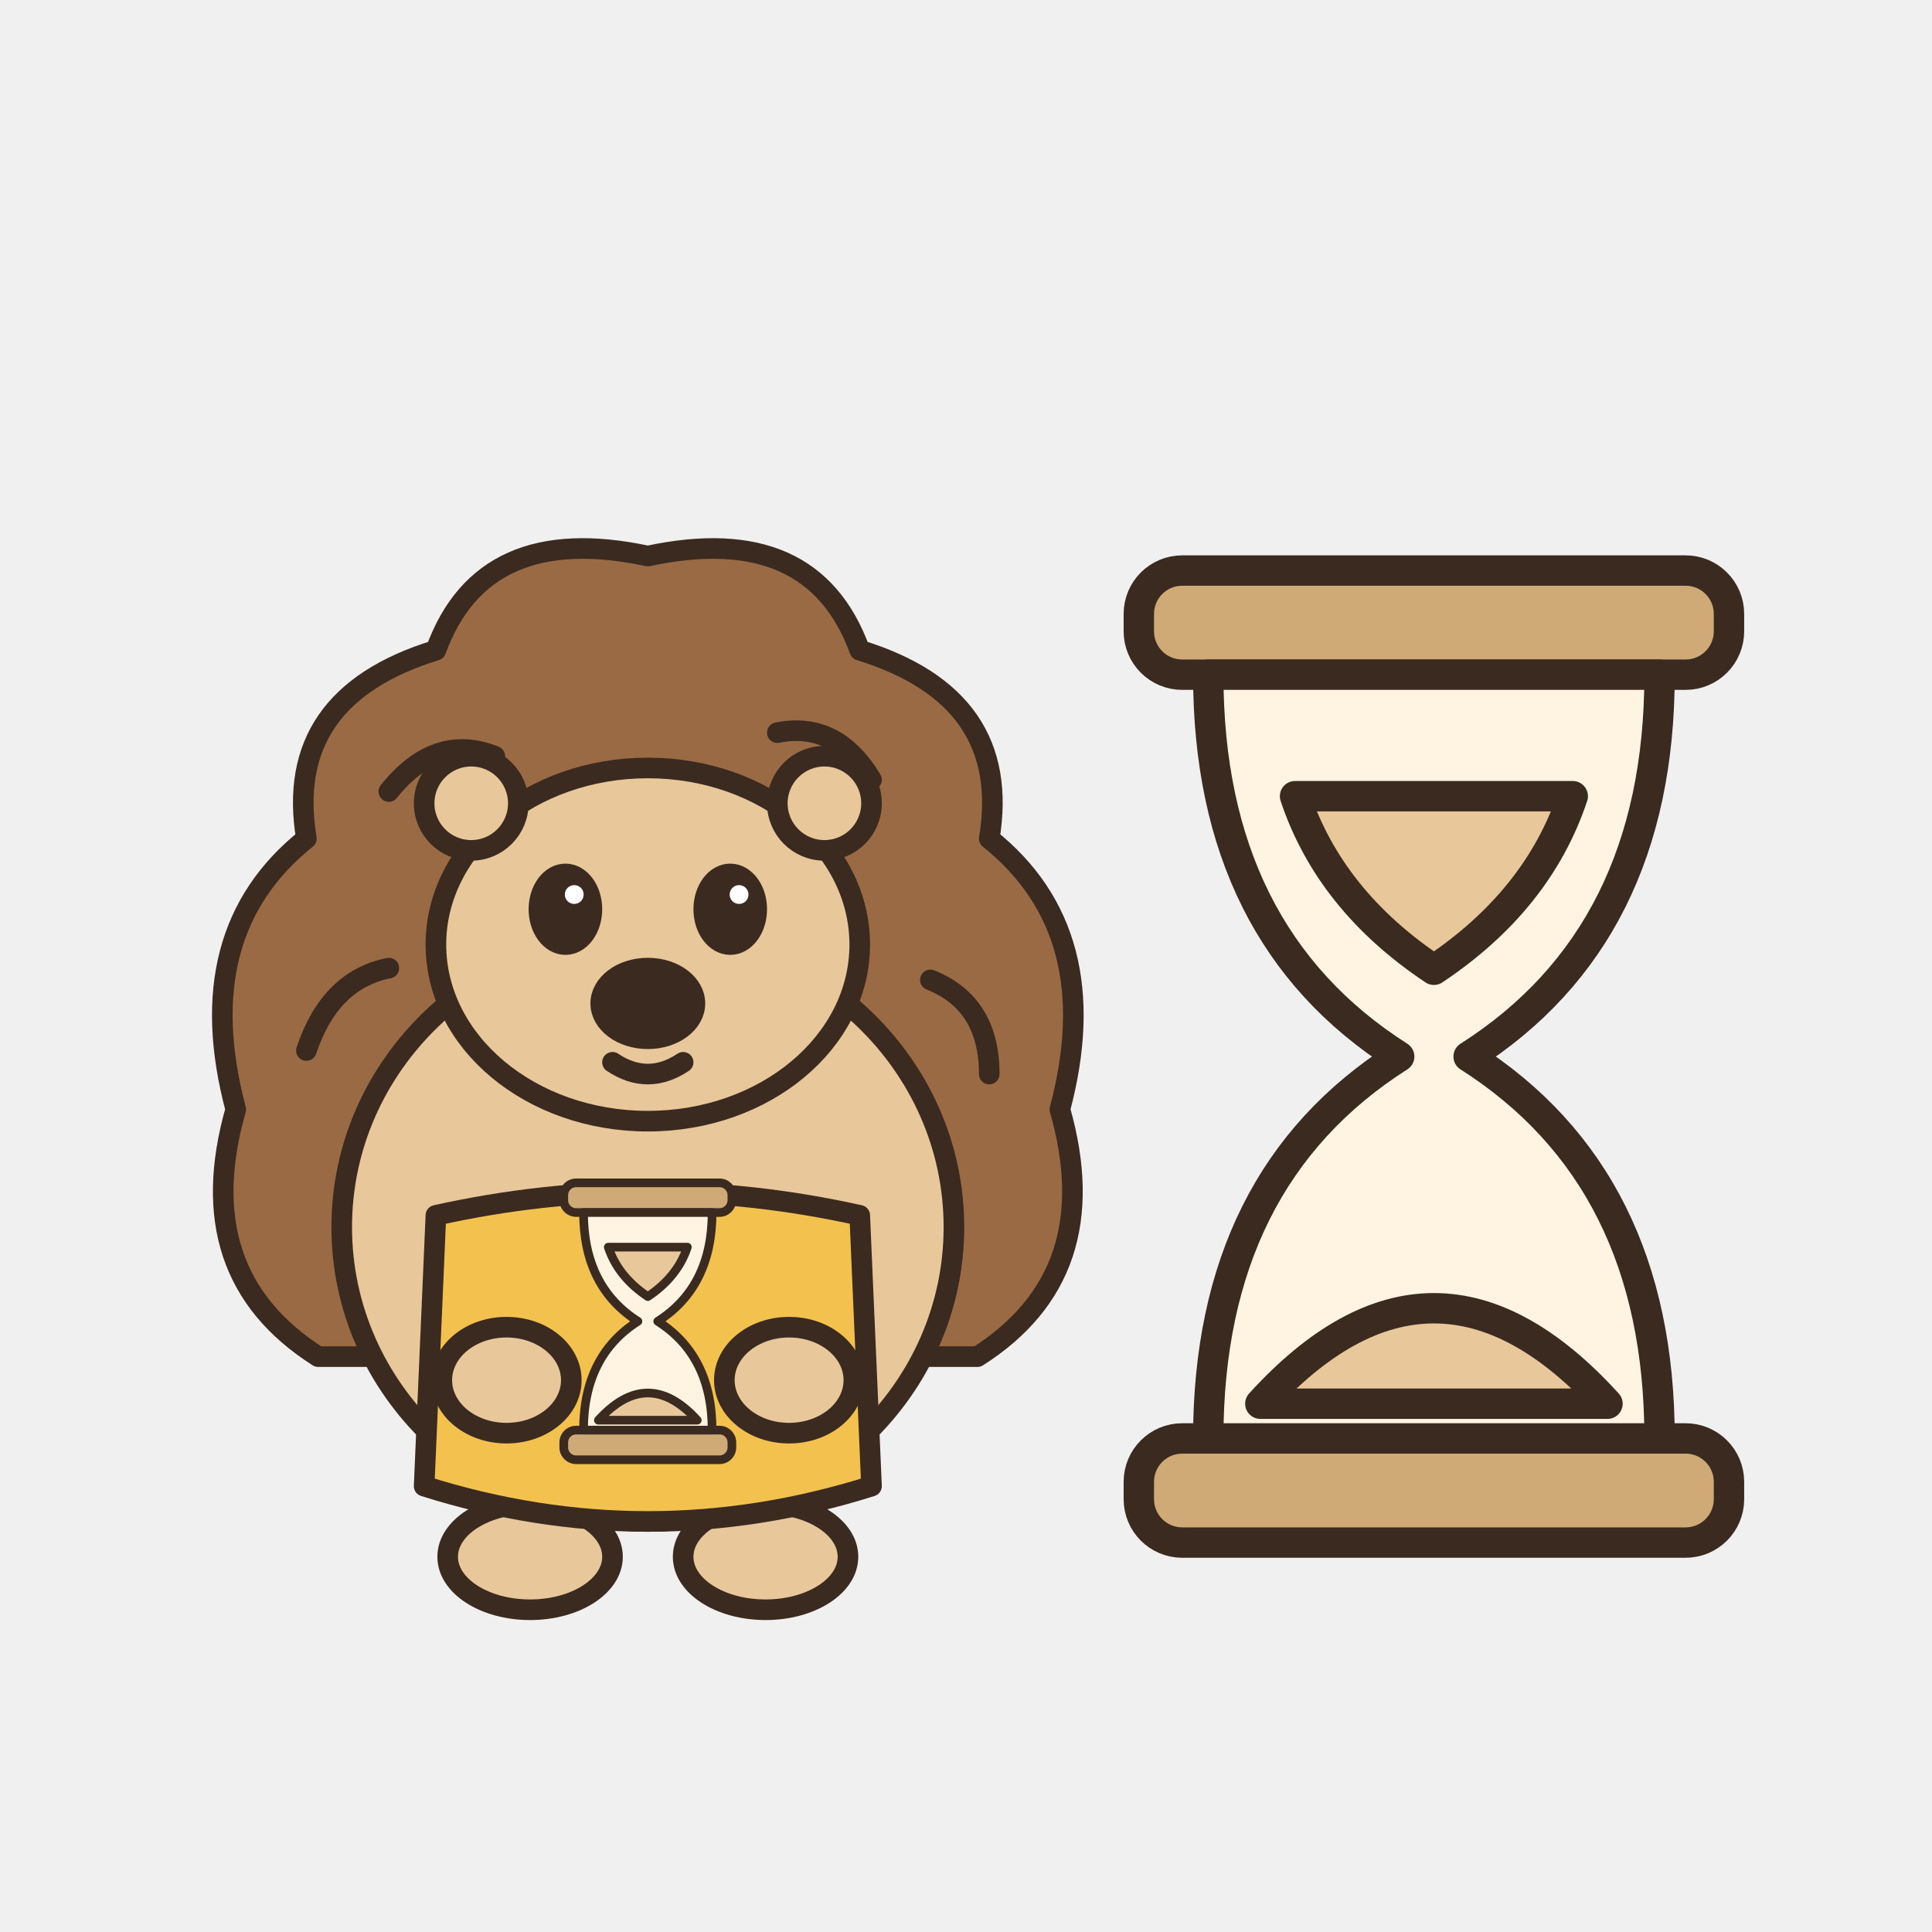
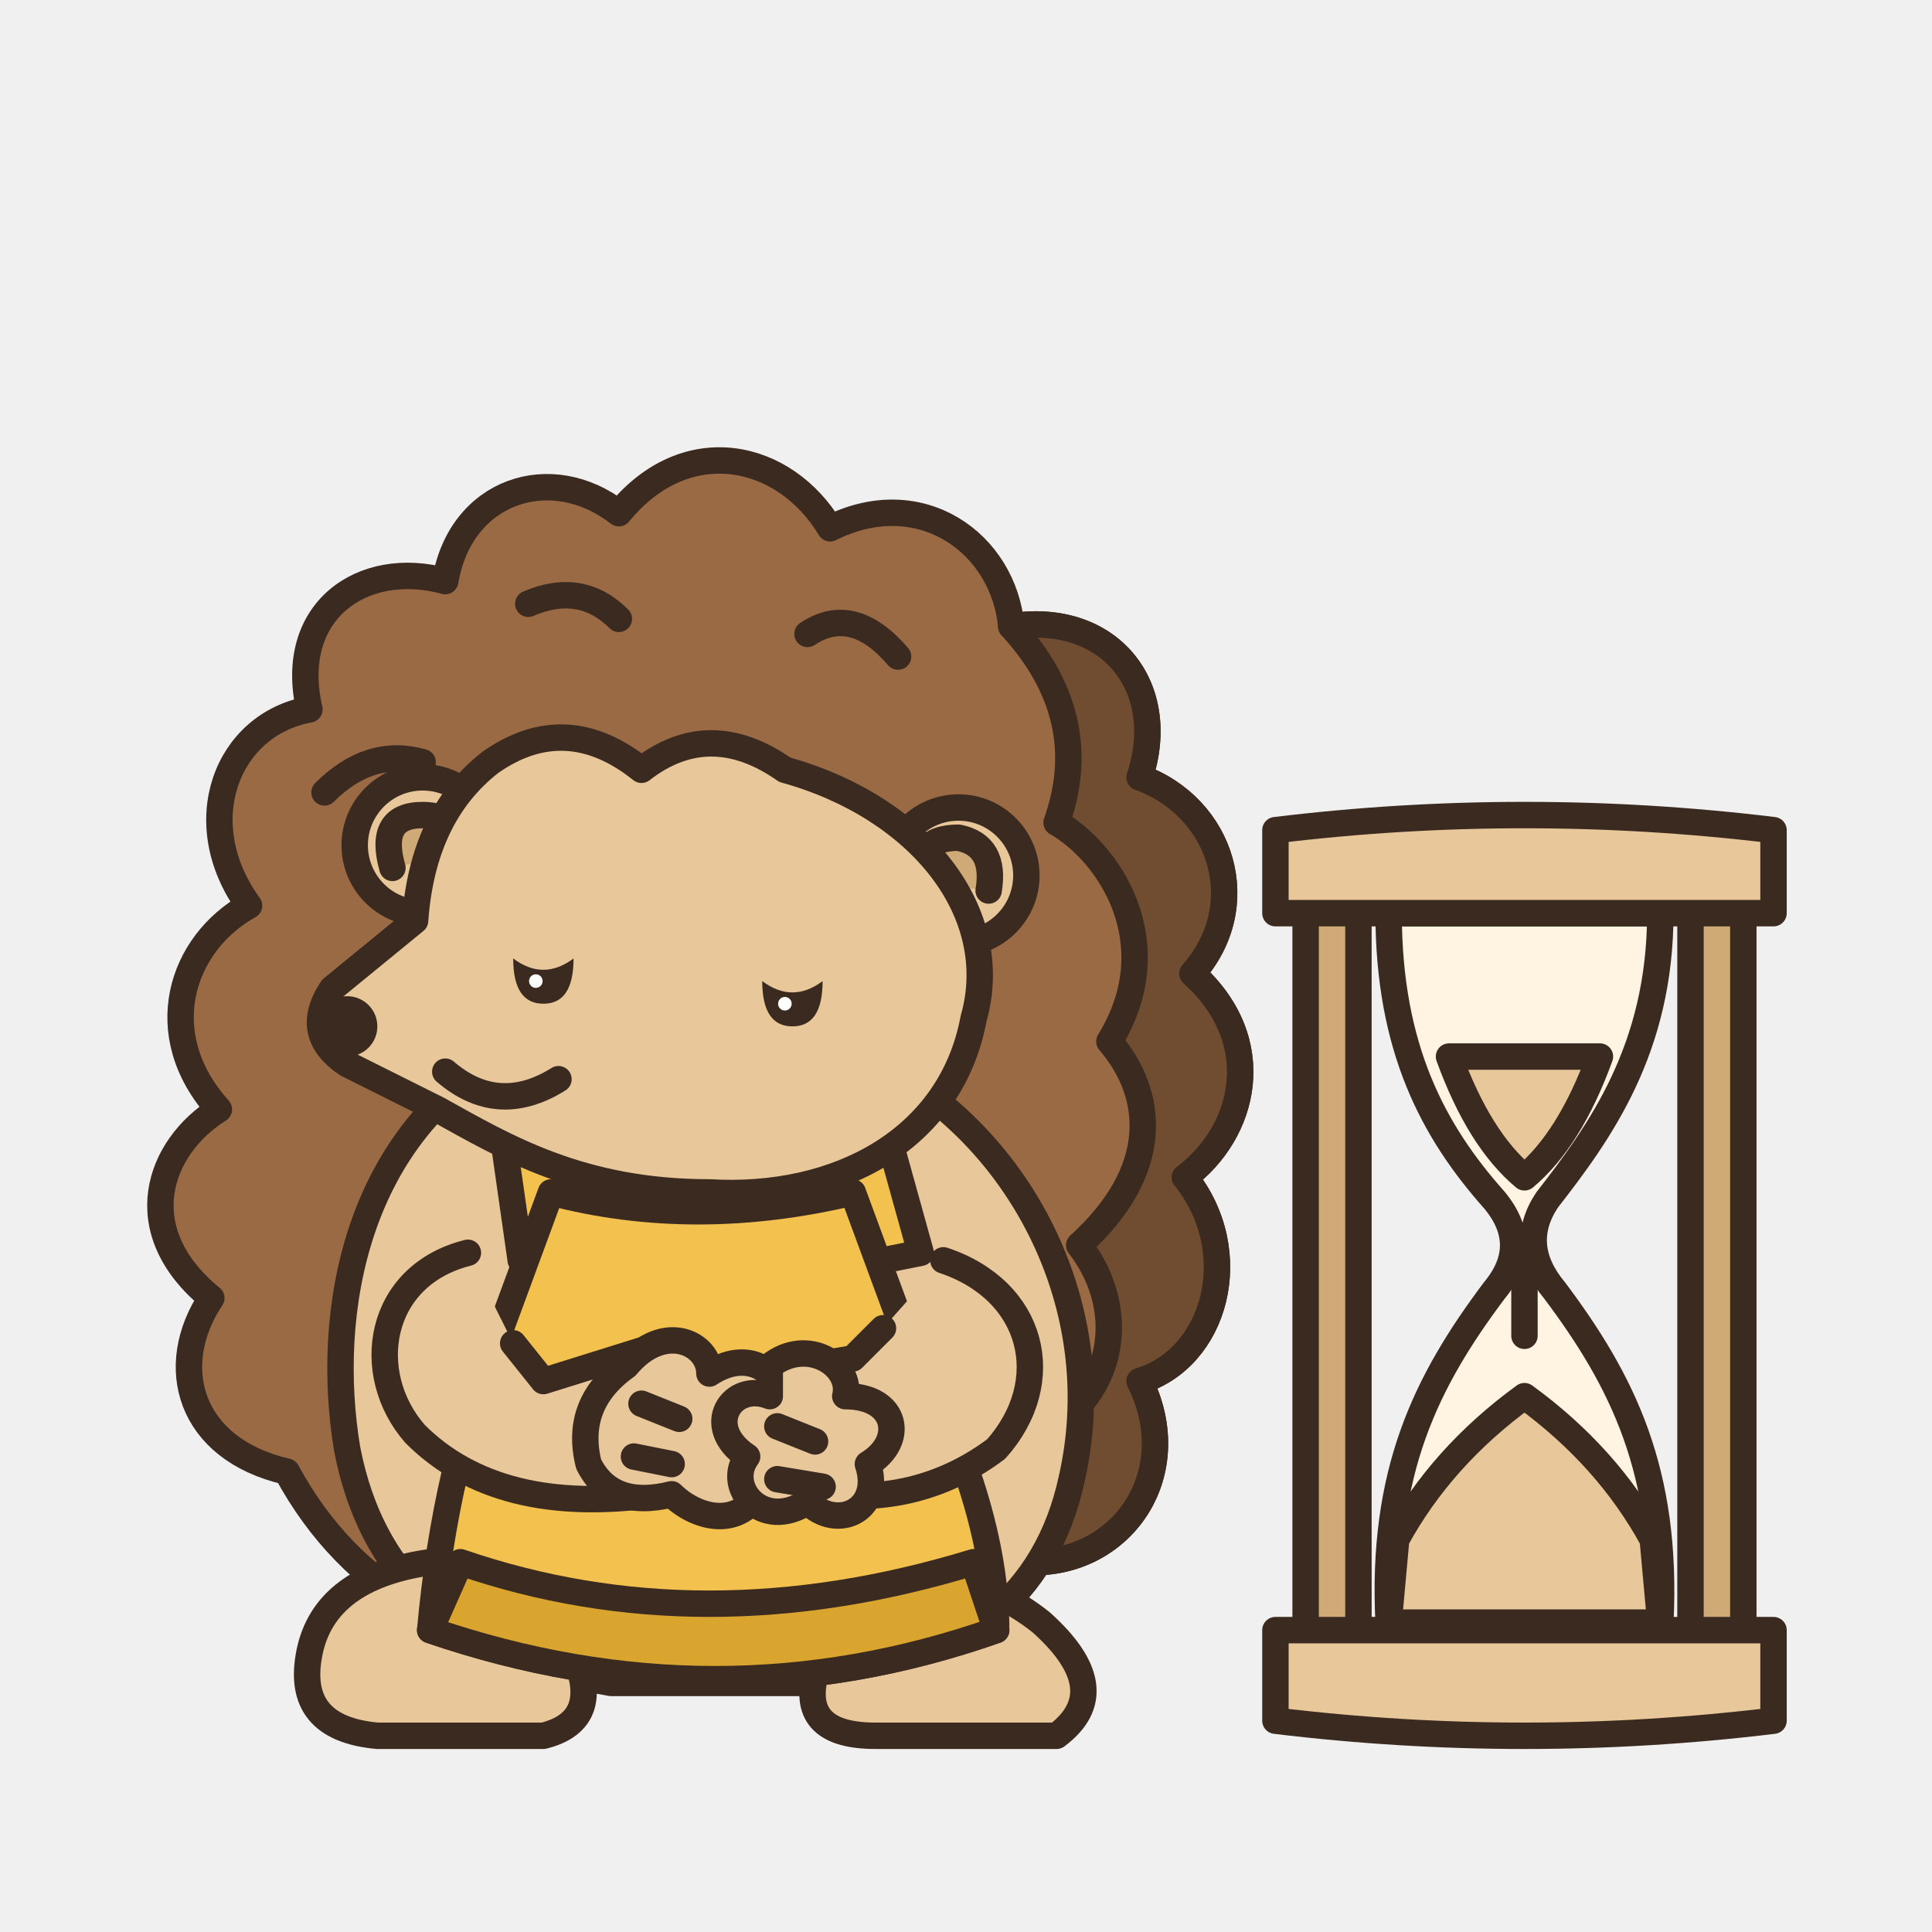
<svg xmlns="http://www.w3.org/2000/svg" viewBox="0 0 256 256">
-   <g stroke="#3B2A20" stroke-width="3.5" stroke-linecap="round" stroke-linejoin="round">
-     <g transform="translate(-14 30) scale(0.78)">
-       <ellipse cx="108" cy="226" rx="14" ry="9" fill="#E8C79A" />
-       <ellipse cx="148" cy="226" rx="14" ry="9" fill="#E8C79A" />
-       <path d="M58 150 Q50 120 70 104 Q66 80 92 72 Q100 50 128 56 Q156 50 164 72 Q190 80 186 104 Q206 120 198 150 Q206 178 184 192 L72 192 Q50 178 58 150 Z" fill="#9A6A44" />
-       <path d="M84 96 q8 -10 18 -6 M150 86 q10 -2 16 8 M70 140 q4 -12 14 -14 M176 128 q10 4 10 16" fill="none" />
-       <ellipse cx="128" cy="170" rx="52" ry="50" fill="#E8C79A" />
-       <path d="M92 168 Q128 160 164 168 L166 214 Q128 226 90 214 Z" fill="#F2C14E" />
-       <ellipse cx="128" cy="122" rx="36" ry="30" fill="#E8C79A" />
-       <ellipse cx="128" cy="132" rx="8" ry="6" fill="#3B2A20" />
-       <ellipse cx="114" cy="116" rx="4.5" ry="6" fill="#3B2A20" />
-       <circle cx="115.5" cy="113.5" r="1.6" fill="#FFFFFF" stroke="none" />
-       <ellipse cx="142" cy="116" rx="4.5" ry="6" fill="#3B2A20" />
-       <circle cx="143.5" cy="113.5" r="1.6" fill="#FFFFFF" stroke="none" />
-       <path d="M122 142 Q128 146 134 142" fill="none" />
-       <circle cx="98" cy="98" r="8" fill="#E8C79A" />
-       <circle cx="158" cy="98" r="8" fill="#E8C79A" />
-       <g transform="translate(128 186) scale(0.42)">
-         <rect x="-34" y="-56" width="68" height="12" rx="5" fill="#CFA976" />
-         <rect x="-34" y="44" width="68" height="12" rx="5" fill="#CFA976" />
-         <path d="M-26 -44 L26 -44 Q26 -14 4 0 Q26 14 26 44 L-26 44 Q-26 14 -4 0 Q-26 -14 -26 -44 Z" fill="#FFF4E2" />
-         <path d="M-16 -30 L16 -30 Q12 -18 0 -10 Q-12 -18 -16 -30 Z" fill="#E8C79A" />
-         <path d="M-20 40 Q0 18 20 40 Z" fill="#E8C79A" />
-       </g>
-       <ellipse cx="104" cy="196" rx="11" ry="9" fill="#E8C79A" />
-       <ellipse cx="152" cy="196" rx="11" ry="9" fill="#E8C79A" />
+   <g id="waiting" stroke="#3B2A20" stroke-width="3.5" stroke-linecap="round" stroke-linejoin="round">
+     <g id="spines">
+       <path d="M38 195 C25 192 22 181 28 172 C17 163 21 152 29 147 C20 137 24 125 33 120 C25 109 30 96 41 94 C38 81 48 74 59 77 C61 65 73 61 82 68 C91 57 104 60 110 70 C122 64 133 72 134 83 C147 81 155 91 151 103 C162 107 166 120 158 129 C168 138 165 150 157 156 C165 166 161 180 151 183 C157 195 149 207 137 207 Q115 224 83 220 Q51 219 38 195 Z" fill="#9A6A44" />
+       <path d="M134 83 C147 81 155 91 151 103 C162 107 166 120 158 129 C168 138 165 150 157 156 C165 166 161 180 151 183 C157 195 149 207 137 207 Q124 219 107 220 Q130 208 134 192 C148 187 150 174 143 165 C154 155 153 145 147 138 C155 125 147 113 140 109 Q145 95 134 83 Z" fill="#704D31" />
+       <path d="M43 105 Q49 99 56 101 M70 80 Q77 77 82 82 M107 84 Q113 80 119 87" fill="none" />
    </g>
-     <g transform="translate(190 140) scale(1.15)">
-       <rect x="-34" y="-56" width="68" height="12" rx="5" fill="#CFA976" />
-       <rect x="-34" y="44" width="68" height="12" rx="5" fill="#CFA976" />
-       <path d="M-26 -44 L26 -44 Q26 -14 4 0 Q26 14 26 44 L-26 44 Q-26 14 -4 0 Q-26 -14 -26 -44 Z" fill="#FFF4E2" />
-       <path d="M-16 -30 L16 -30 Q12 -18 0 -10 Q-12 -18 -16 -30 Z" fill="#E8C79A" />
-       <path d="M-20 40 Q0 18 20 40 Z" fill="#E8C79A" />
+     <g id="body">
+       <path d="M68 139 C47 150 43 174 46 192 Q51 218 81 223 L109 223 Q137 219 142 196 C147 174 136 153 120 143 Z" fill="#E8C79A" />
+     </g>
+     <g id="feet" fill="#E8C79A">
+       <path d="M57 207 Q43 209 41 219 Q39 229 50 230 L72 230 Q80 228 76 219 Q70 207 57 207 Z" />
+       <path d="M117 211 Q128 207 138 215 Q148 224 140 230 L116 230 Q106 230 108 222 Q109 216 117 211 Z" />
+     </g>
+     <g id="apron">
+       <path d="M66 146 L74 144 L79 163 L69 167 Z M108 145 L117 148 L122 166 L112 168 Z" fill="#F2C14E" />
+       <path d="M73 158 Q92 163 113 158 L120 177 Q132 199 132 216 Q95 229 57 216 Q59 194 66 177 Z" fill="#F2C14E" />
+       <path d="M61 207 Q93 218 129 207 L132 216 Q95 229 57 216 Z" fill="#D9A52E" />
+     </g>
+     <g id="ears">
+       <circle cx="56" cy="112" r="9" fill="#E8C79A" />
+       <circle cx="127" cy="116" r="9" fill="#E8C79A" />
+       <path d="M52 115 Q50 108 56 108 Q61 108 61 113 M122 117 Q121 111 127 111 Q132 112 131 118" fill="#CFA976" />
+     </g>
+     <g id="head">
+       <path d="M65 101 Q75 94 85 102 Q94 95 104 102 C122 107 133 121 129 135 C126 151 111 159 94 158 C77 158 67 152 58 147 L46 141 Q40 137 44 131 L55 122 Q56 108 65 101 Z" fill="#E8C79A" />
+       <path d="M59 142 Q66 148 74 143" fill="none" />
+     </g>
+     <g id="folded-arms" fill="#E8C79A">
+       <path d="M62 166 C50 169 48 182 55 190 Q66 201 87 198 L99 188 L88 178 L72 183 L68 178" />
+       <path d="M125 167 C137 171 140 183 132 192 Q120 201 104 197 L95 183 L113 180 L117 176" />
+     </g>
+     <g id="folded-paws" fill="#E8C79A">
+       <path d="M83 181 C88 175 94 178 94 182 C100 178 105 183 103 188 C109 190 106 197 101 197 C98 203 92 201 89 198 Q81 200 78 194 Q76 186 83 181 Z" />
+       <path d="M102 181 C107 177 113 181 112 185 C119 185 120 191 115 194 C117 200 111 203 107 199 C101 203 96 197 99 193 C93 189 97 183 102 185 Z" />
+       <path d="M85 186 L90 188 M84 193 L89 194 M103 189 L108 191 M103 196 L109 197" fill="none" />
+     </g>
+     <g id="hourglass">
+       <path d="M173 119 L180 119 L180 217 L173 217 Z M224 119 L231 119 L231 217 L224 217 Z" fill="#CFA976" />
+       <path d="M184 121 L220 121 C220 139 212 150 205 159 Q201 165 206 171 C215 183 221 195 220 215 L184 215 C183 195 189 183 198 171 Q203 165 198 159 C190 150 184 139 184 121 Z" fill="#FFF4E2" />
+       <path d="M192 140 L212 140 Q208 151 202 156 Q196 151 192 140 Z" fill="#E8C79A" />
+       <path d="M202 165 L202 177" fill="none" />
+       <path d="M185 204 Q191 193 202 185 Q213 193 219 204 L220 215 L184 215 Z" fill="#E8C79A" />
+       <path d="M169 110 Q202 106 235 110 L235 121 L169 121 Z" fill="#E8C79A" />
+       <path d="M169 216 L235 216 L235 228 Q202 232 169 228 Z" fill="#E8C79A" />
    </g>
  </g>
+   <g id="face">
+     <path d="M68 127 Q72 130 76 127 Q76 133 72 133 Q68 133 68 127 Z M101 130 Q105 133 109 130 Q109 136 105 136 Q101 136 101 130 Z" fill="#3B2A20" />
+     <circle cx="71" cy="130" r="0.9" fill="#FFFFFF" />
+     <circle cx="104" cy="133" r="0.9" fill="#FFFFFF" />
+     <circle cx="46" cy="136" r="4" fill="#3B2A20" />
+   </g>
</svg>
